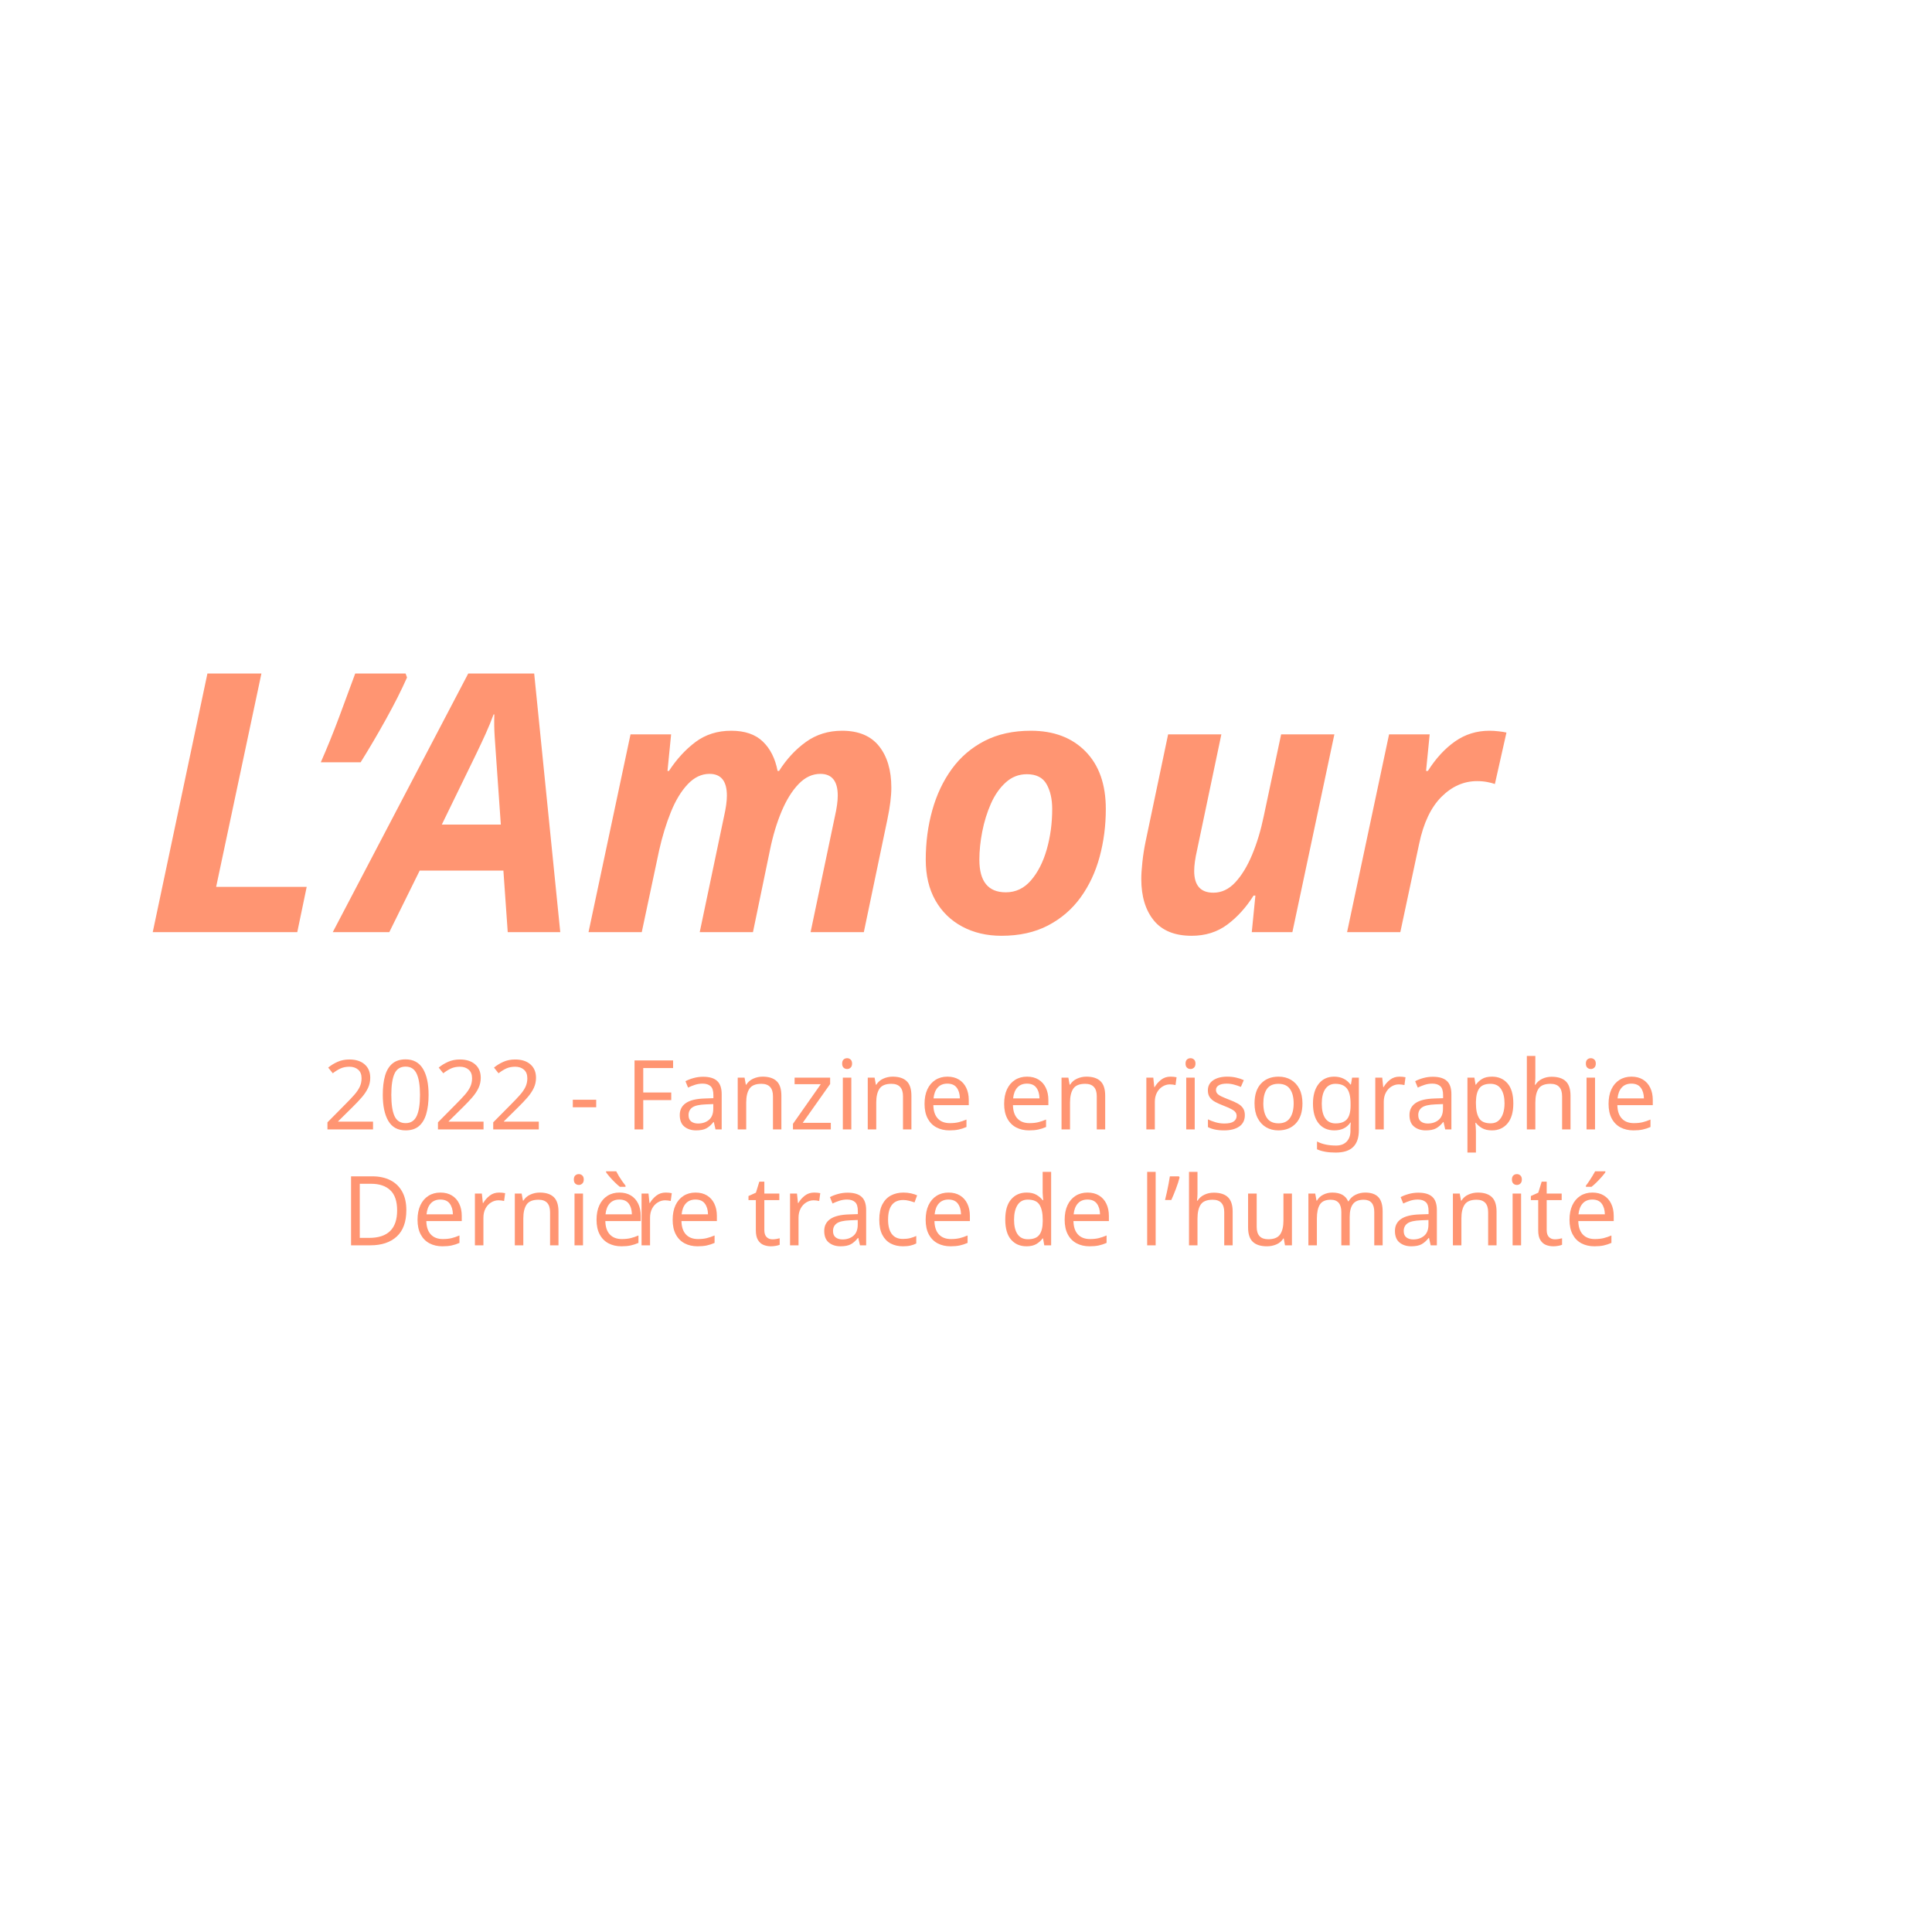
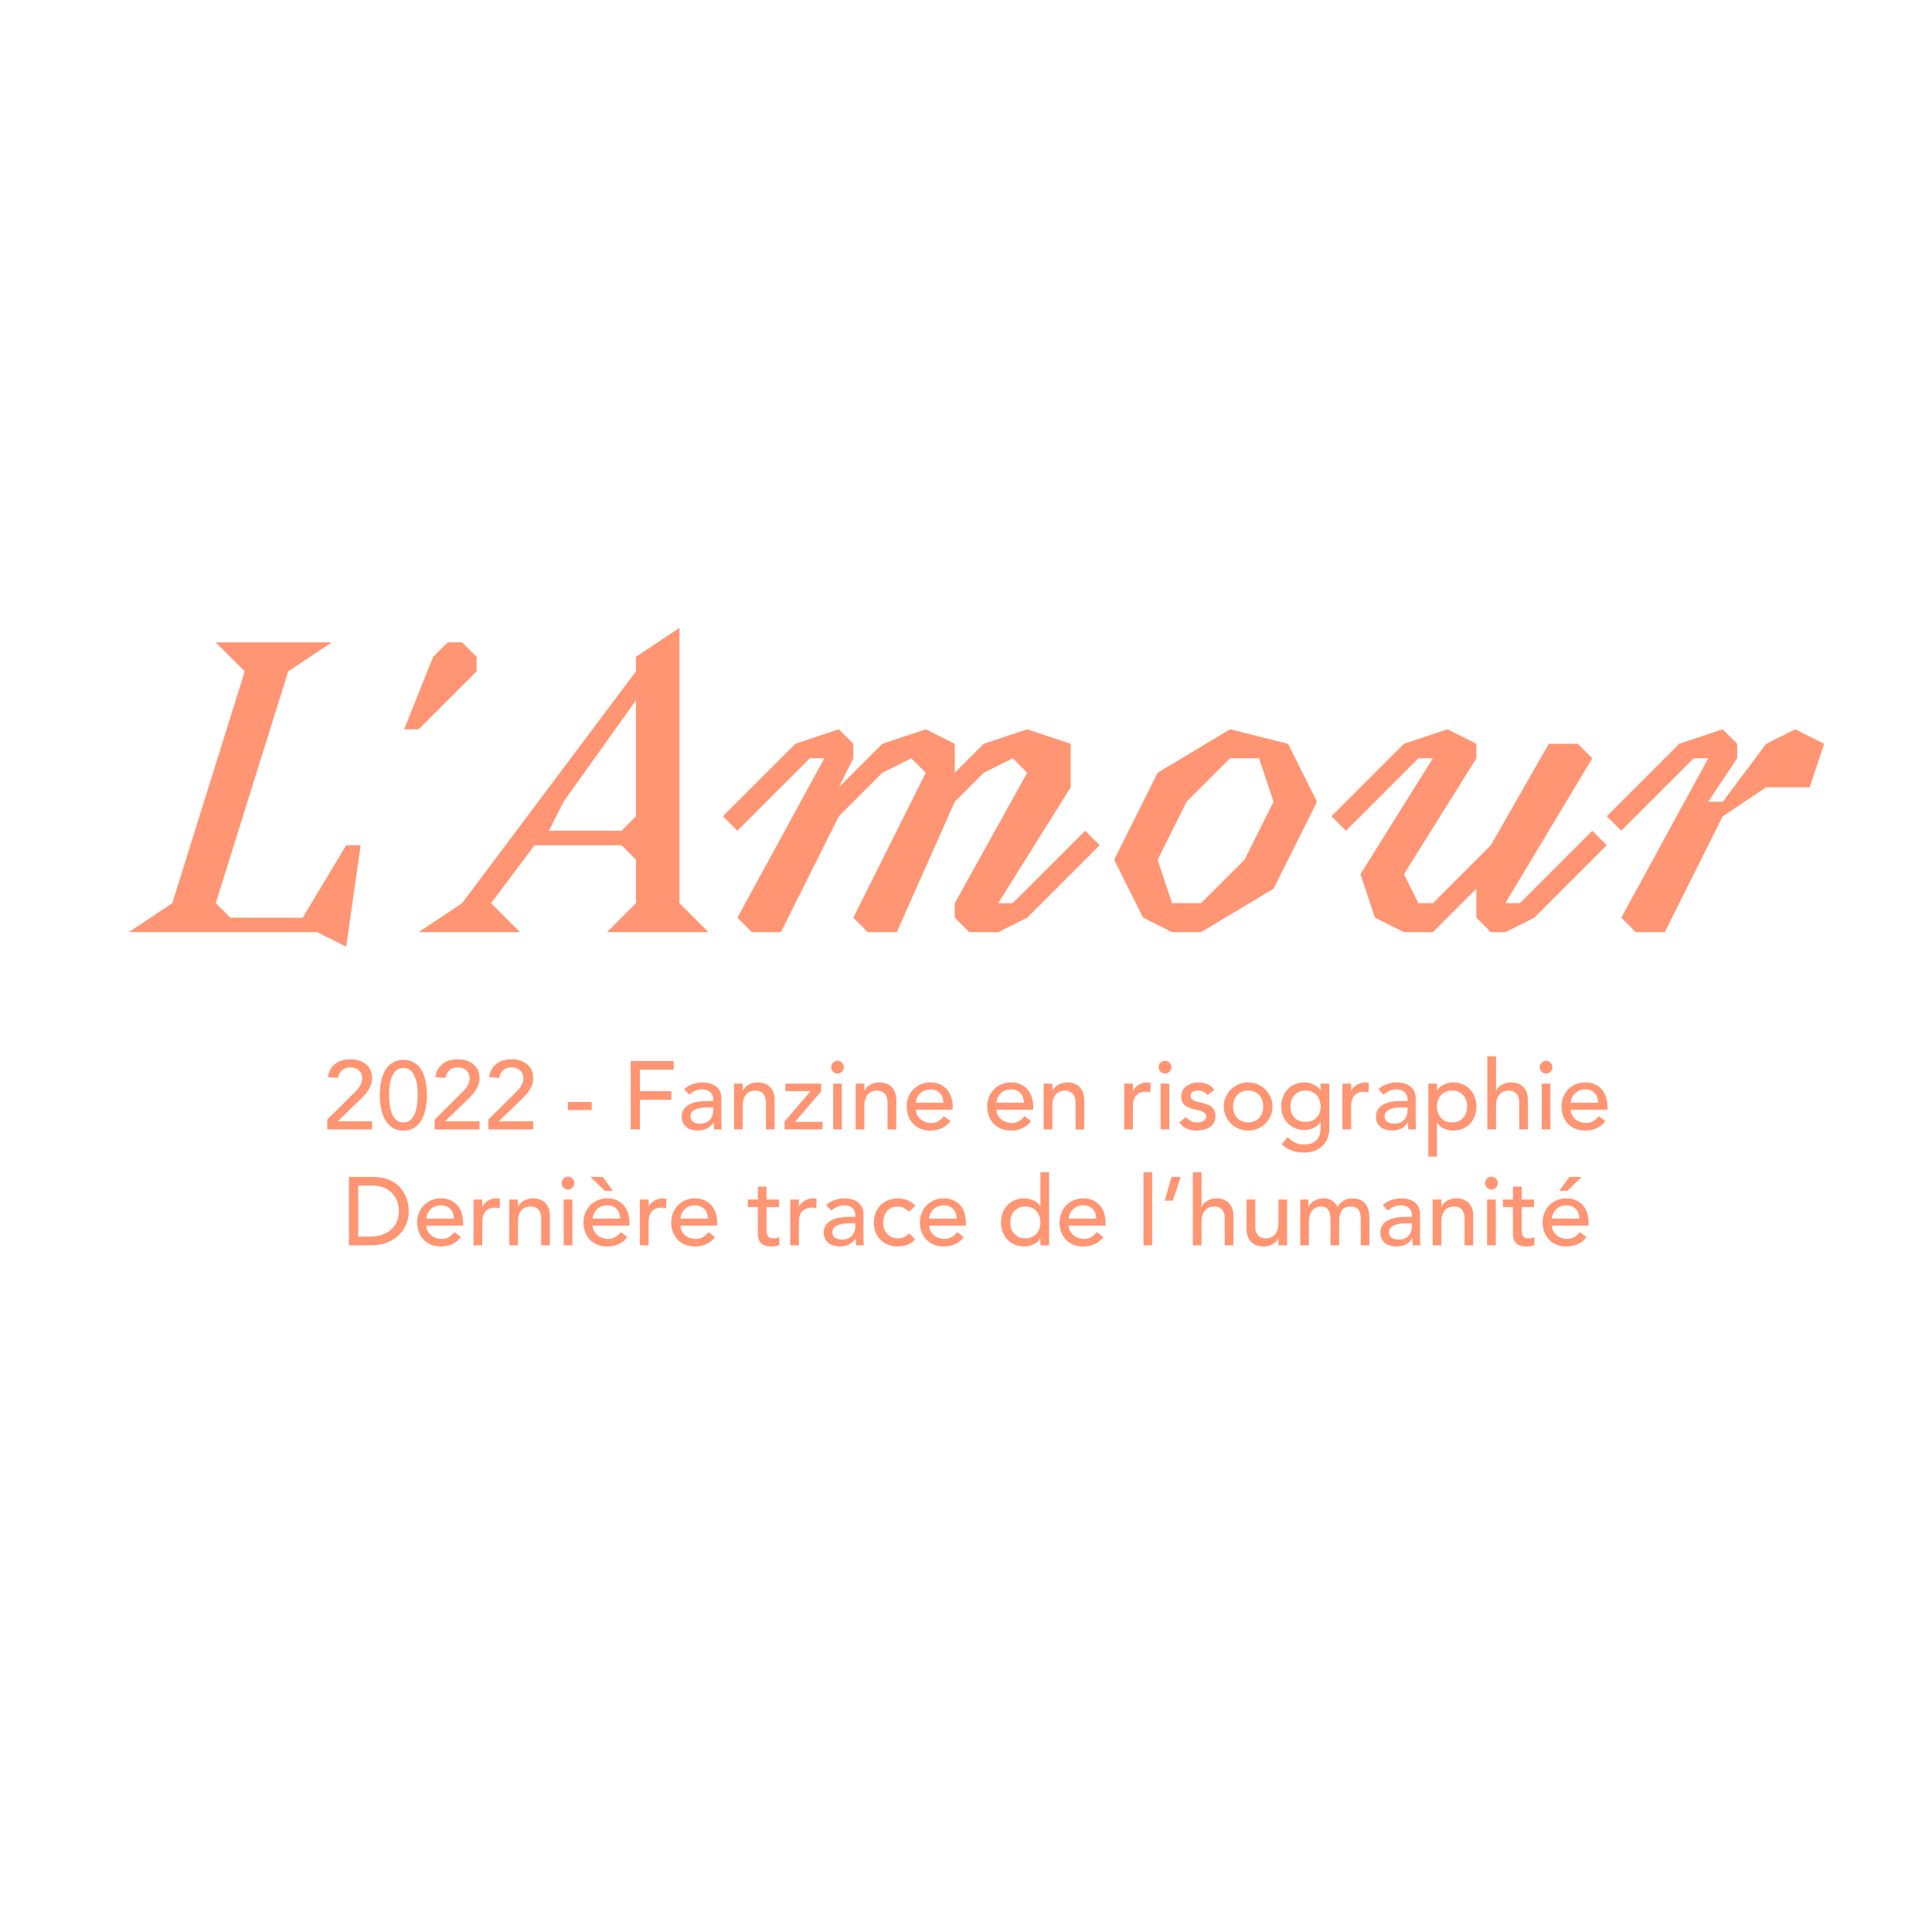
<svg xmlns="http://www.w3.org/2000/svg" id="Calque_1" viewBox="0 0 800 800">
  <defs>
-     <style>.cls-1{letter-spacing:-.02em;}.cls-2{font-family:Avenir-Medium, Avenir;font-size:40px;font-weight:500;}.cls-2,.cls-3{fill:#ff9572;}.cls-3{font-family:Avara-BoldItalic, Avara;font-size:150px;font-style:italic;font-weight:700;}</style>
+     <style>.cls-1{fill:#ff9572;}</style>
  </defs>
-   <text class="cls-3" transform="translate(59.34 385.99)">
-     <tspan x="0" y="0">L’Amour</tspan>
-   </text>
-   <text class="cls-2" transform="translate(133.67 467.66)">
-     <tspan x="0" y="0">2022 - Fanzine en risographie</tspan>
-     <tspan x="7.82" y="48">Derniè</tspan>
-     <tspan class="cls-1" x="128.58" y="48">r</tspan>
-     <tspan x="142.66" y="48">e trace de l’humanité</tspan>
-   </text>
+   <g>
+     <path class="cls-1" d="m53.34,385.99l18-12,30-96-12-12h48l-18,12-30,96,6,6h30l18-30h6l-6,42-12-6H53.34Z" />
+     <path class="cls-1" d="m179.34,271.99l6-6h6l6,6v6l-24,24h-6l12-30Z" />
+     <path class="cls-1" d="m173.34,385.99l18-12,72-96v-6l18-12v114l12,12h-42l12-12v-18l-6-6h-36l-18,24,12,12h-42Zm60-54l-6,12h30l6-6v-48l-30,42Z" />
+     <path class="cls-1" d="m395.34,331.99l-24,54h-12l-6-6,30-60-6-6-12,6-18,18-24,48h-12l-6-6,36-66h-6l-30,30-6-6,30-30,18-6,6,6v6l-6,12,18-18,18-6,12,6v12l12-12,18-6,18,6v18l-30,48h6l30-30,6,6-30,30-12,6h-12l-6-6v-6l30-54-6-6-12,6-12,12Z" />
+     <path class="cls-1" d="m485.34,385.99l-12-6-12-24,18-36,30-18,24,6,12,24-18,36-30,18h-12Zm24-72l-18,18-12,24,6,18h12l18-18,12-24-6-18h-12Z" />
+     <path class="cls-1" d="m665.33,349.99l-30,30-12,6h-6l-6-6v-12l-18,18h-12l-12-6-6-18,30-48h-6l-30,30-6-6,30-30,18-6,12,6v6l-30,48,6,12h6l24-24,24-42h12l6,6-36,60h6l30-30,6,6Z" />
+     <path class="cls-1" d="m665.34,337.99l30-30,18-6,6,6v6l-12,18h6l18-24,12-6,12,6-6,18h-18l-18,12-24,48h-12l-6-6,36-66h-6l-30,30-6-6Z" />
+   </g>
+   <g>
+     <path class="cls-1" d="m135.51,463.58l11.36-11.28c.4-.37.79-.78,1.16-1.22.37-.44.71-.9,1-1.38s.53-.99.7-1.52c.17-.53.26-1.09.26-1.68,0-.69-.13-1.32-.38-1.88-.25-.56-.6-1.03-1.04-1.42-.44-.39-.96-.69-1.56-.9-.6-.21-1.23-.32-1.9-.32-1.39,0-2.53.39-3.44,1.16-.91.77-1.48,1.84-1.72,3.2l-4.16-.36c.19-1.25.55-2.34,1.1-3.26.55-.92,1.23-1.69,2.04-2.3.81-.61,1.75-1.07,2.8-1.36,1.05-.29,2.19-.44,3.42-.44s2.38.17,3.46.5c1.08.33,2.03.83,2.84,1.48.81.65,1.45,1.47,1.92,2.44.46.97.7,2.11.7,3.42,0,.93-.14,1.81-.42,2.62-.28.81-.65,1.58-1.1,2.3-.45.72-.97,1.4-1.56,2.04-.59.64-1.2,1.27-1.84,1.88l-9.32,9h14.24v3.36h-18.56v-4.08Z" />
+     <path class="cls-1" d="m157.27,453.5c0-1.04.05-2.12.16-3.24.11-1.12.3-2.22.58-3.3.28-1.08.65-2.11,1.12-3.1.46-.99,1.07-1.85,1.8-2.58s1.6-1.32,2.6-1.76,2.17-.66,3.5-.66,2.5.22,3.5.66,1.87,1.03,2.6,1.76c.73.73,1.33,1.59,1.8,2.58.47.99.84,2.02,1.12,3.1.28,1.08.47,2.18.58,3.3.11,1.12.16,2.2.16,3.24,0,1.49-.13,3.09-.4,4.8-.27,1.71-.76,3.29-1.48,4.76s-1.71,2.68-2.98,3.64-2.9,1.44-4.9,1.44-3.63-.48-4.9-1.44c-1.27-.96-2.26-2.17-2.98-3.64-.72-1.47-1.21-3.05-1.48-4.76-.27-1.71-.4-3.31-.4-4.8Zm3.84,0c0,.93.06,2.04.18,3.32s.38,2.51.78,3.7.99,2.19,1.78,3.02c.79.83,1.85,1.24,3.18,1.24s2.39-.41,3.18-1.24c.79-.83,1.38-1.83,1.78-3.02s.66-2.42.78-3.7c.12-1.28.18-2.39.18-3.32,0-.64-.02-1.37-.06-2.18-.04-.81-.13-1.64-.28-2.48-.15-.84-.35-1.65-.62-2.44-.27-.79-.62-1.49-1.06-2.12-.44-.63-.98-1.13-1.62-1.5-.64-.37-1.4-.56-2.28-.56s-1.64.19-2.28.56c-.64.37-1.18.87-1.62,1.5-.44.63-.79,1.33-1.06,2.12-.27.79-.47,1.6-.62,2.44-.15.84-.24,1.67-.28,2.48-.04.81-.06,1.54-.06,2.18Z" />
+     <path class="cls-1" d="m179.99,463.58l11.36-11.28c.4-.37.79-.78,1.16-1.22s.71-.9,1-1.38c.29-.48.53-.99.7-1.52.17-.53.26-1.09.26-1.68,0-.69-.13-1.32-.38-1.88s-.6-1.03-1.04-1.42c-.44-.39-.96-.69-1.56-.9s-1.23-.32-1.9-.32c-1.39,0-2.53.39-3.44,1.16-.91.77-1.48,1.84-1.72,3.2l-4.16-.36c.19-1.25.55-2.34,1.1-3.26.54-.92,1.23-1.69,2.04-2.3.81-.61,1.75-1.07,2.8-1.36,1.05-.29,2.19-.44,3.42-.44s2.38.17,3.46.5c1.08.33,2.03.83,2.84,1.48.81.65,1.45,1.47,1.92,2.44.47.97.7,2.11.7,3.42,0,.93-.14,1.81-.42,2.62-.28.81-.65,1.58-1.1,2.3-.45.72-.97,1.4-1.56,2.04-.59.64-1.2,1.27-1.84,1.88l-9.32,9h14.24v3.36h-18.56v-4.08Z" />
+     <path class="cls-1" d="m202.23,463.58l11.36-11.28c.4-.37.79-.78,1.16-1.22s.71-.9,1-1.38c.29-.48.53-.99.7-1.52.17-.53.26-1.09.26-1.68,0-.69-.13-1.32-.38-1.88s-.6-1.03-1.04-1.42c-.44-.39-.96-.69-1.56-.9s-1.23-.32-1.9-.32c-1.39,0-2.53.39-3.44,1.16-.91.77-1.48,1.84-1.72,3.2l-4.16-.36c.19-1.25.55-2.34,1.1-3.26.54-.92,1.23-1.69,2.04-2.3.81-.61,1.75-1.07,2.8-1.36,1.05-.29,2.19-.44,3.42-.44s2.38.17,3.46.5c1.08.33,2.03.83,2.84,1.48.81.65,1.45,1.47,1.92,2.44.47.97.7,2.11.7,3.42,0,.93-.14,1.81-.42,2.62-.28.81-.65,1.58-1.1,2.3-.45.72-.97,1.4-1.56,2.04-.59.64-1.2,1.27-1.84,1.88l-9.32,9h14.24v3.36h-18.56v-4.08Z" />
+     <path class="cls-1" d="m245,459.66h-9.84v-3.36h9.84v3.36Z" />
+     <path class="cls-1" d="m261.15,439.34h17.8v3.6h-13.96v8.88h13v3.6h-13v12.24h-3.84v-28.32Z" />
+     <path class="cls-1" d="m283.27,451.02c1.01-.93,2.19-1.63,3.52-2.1,1.33-.47,2.67-.7,4-.7s2.58.17,3.58.52c1,.35,1.82.81,2.46,1.4.64.59,1.11,1.26,1.42,2.02s.46,1.55.46,2.38v9.68c0,.67.01,1.28.04,1.84.03.56.07,1.09.12,1.6h-3.2c-.08-.96-.12-1.92-.12-2.88h-.08c-.8,1.23-1.75,2.09-2.84,2.6-1.09.51-2.36.76-3.8.76-.88,0-1.72-.12-2.52-.36-.8-.24-1.5-.6-2.1-1.08-.6-.48-1.07-1.07-1.42-1.78-.35-.71-.52-1.53-.52-2.46,0-1.23.27-2.25.82-3.08.55-.83,1.29-1.5,2.24-2.02.95-.52,2.05-.89,3.32-1.12,1.27-.23,2.62-.34,4.06-.34h2.64v-.8c0-.48-.09-.96-.28-1.44-.19-.48-.47-.91-.84-1.3-.37-.39-.84-.69-1.4-.92-.56-.23-1.23-.34-2-.34-.69,0-1.3.07-1.82.2-.52.13-.99.3-1.42.5-.43.2-.81.43-1.16.7-.35.27-.68.52-1,.76l-2.16-2.24Zm10.16,7.52c-.85,0-1.73.05-2.62.14-.89.09-1.71.27-2.44.54-.73.27-1.33.64-1.8,1.12-.47.48-.7,1.09-.7,1.84,0,1.09.37,1.88,1.1,2.36.73.48,1.73.72,2.98.72.99,0,1.83-.17,2.52-.5.69-.33,1.25-.77,1.68-1.3.43-.53.73-1.13.92-1.78.19-.65.28-1.3.28-1.94v-1.2h-1.92Z" />
+     <path class="cls-1" d="m303.95,448.7h3.6v2.92h.08c.45-1.01,1.24-1.83,2.36-2.46,1.12-.63,2.41-.94,3.88-.94.91,0,1.78.14,2.62.42s1.57.71,2.2,1.3c.63.59,1.13,1.34,1.5,2.26s.56,2.01.56,3.26v12.2h-3.6v-11.2c0-.88-.12-1.63-.36-2.26-.24-.63-.56-1.13-.96-1.52-.4-.39-.86-.67-1.38-.84s-1.06-.26-1.62-.26c-.75,0-1.44.12-2.08.36-.64.24-1.2.62-1.68,1.14-.48.52-.85,1.18-1.12,1.98-.27.8-.4,1.75-.4,2.84v9.76h-3.6v-18.96Z" />
+     <path class="cls-1" d="m324.87,464.42l10.76-12.6h-10.4v-3.12h14.8v3.2l-10.84,12.64h11.4v3.12h-15.72v-3.24Z" />
+     <path class="cls-1" d="m344.15,441.9c0-.72.26-1.34.78-1.86s1.14-.78,1.86-.78,1.34.26,1.86.78c.52.52.78,1.14.78,1.86s-.26,1.34-.78,1.86c-.52.52-1.14.78-1.86.78s-1.34-.26-1.86-.78-.78-1.14-.78-1.86Zm.84,6.8h3.6v18.96h-3.6v-18.96Z" />
+     <path class="cls-1" d="m354.31,448.7h3.6v2.92h.08c.45-1.01,1.24-1.83,2.36-2.46,1.12-.63,2.41-.94,3.88-.94.91,0,1.78.14,2.62.42s1.57.71,2.2,1.3c.63.59,1.13,1.34,1.5,2.26s.56,2.01.56,3.26v12.2h-3.6v-11.2c0-.88-.12-1.63-.36-2.26-.24-.63-.56-1.13-.96-1.52-.4-.39-.86-.67-1.38-.84s-1.06-.26-1.62-.26c-.75,0-1.44.12-2.08.36-.64.24-1.2.62-1.68,1.14-.48.52-.85,1.18-1.12,1.98-.27.8-.4,1.75-.4,2.84v9.76h-3.6v-18.96Z" />
+     <path class="cls-1" d="m379.27,459.5c0,.83.18,1.58.54,2.26.36.68.83,1.26,1.42,1.74.59.48,1.27.85,2.04,1.12.77.27,1.57.4,2.4.4,1.12,0,2.09-.26,2.92-.78.83-.52,1.59-1.21,2.28-2.06l2.72,2.08c-2,2.59-4.8,3.88-8.4,3.88-1.49,0-2.85-.25-4.06-.76-1.21-.51-2.24-1.21-3.08-2.1s-1.49-1.95-1.94-3.16c-.45-1.21-.68-2.53-.68-3.94s.25-2.73.74-3.94c.49-1.21,1.17-2.27,2.04-3.16.87-.89,1.9-1.59,3.1-2.1,1.2-.51,2.51-.76,3.92-.76,1.68,0,3.1.29,4.26.88,1.16.59,2.11,1.35,2.86,2.3.75.95,1.29,2.01,1.62,3.2.33,1.19.5,2.39.5,3.62v1.28h-15.2Zm11.36-2.88c-.03-.8-.15-1.53-.38-2.2-.23-.67-.57-1.25-1.02-1.74-.45-.49-1.02-.88-1.7-1.16-.68-.28-1.47-.42-2.38-.42s-1.69.17-2.42.5c-.73.33-1.35.77-1.86,1.3-.51.53-.9,1.13-1.18,1.78-.28.65-.42,1.3-.42,1.94h11.36Z" />
+     <path class="cls-1" d="m412.63,459.5c0,.83.18,1.58.54,2.26.36.68.83,1.26,1.42,1.74.59.48,1.27.85,2.04,1.12s1.57.4,2.4.4c1.12,0,2.09-.26,2.92-.78.83-.52,1.59-1.21,2.28-2.06l2.72,2.08c-2,2.59-4.8,3.88-8.4,3.88-1.49,0-2.85-.25-4.06-.76-1.21-.51-2.24-1.21-3.08-2.1-.84-.89-1.49-1.95-1.94-3.16-.45-1.21-.68-2.53-.68-3.94s.25-2.73.74-3.94c.49-1.21,1.17-2.27,2.04-3.16.87-.89,1.9-1.59,3.1-2.1,1.2-.51,2.51-.76,3.92-.76,1.68,0,3.1.29,4.26.88,1.16.59,2.11,1.35,2.86,2.3.75.95,1.29,2.01,1.62,3.2.33,1.19.5,2.39.5,3.62v1.28h-15.2Zm11.36-2.88c-.03-.8-.15-1.53-.38-2.2-.23-.67-.57-1.25-1.02-1.74-.45-.49-1.02-.88-1.7-1.16-.68-.28-1.47-.42-2.38-.42s-1.69.17-2.42.5c-.73.33-1.35.77-1.86,1.3-.51.53-.9,1.13-1.18,1.78-.28.65-.42,1.3-.42,1.94h11.36Z" />
+     <path class="cls-1" d="m432.15,448.7h3.6v2.92h.08c.45-1.01,1.24-1.83,2.36-2.46,1.12-.63,2.41-.94,3.88-.94.91,0,1.78.14,2.62.42s1.57.71,2.2,1.3c.63.59,1.13,1.34,1.5,2.26.37.92.56,2.01.56,3.26v12.2h-3.6v-11.2c0-.88-.12-1.63-.36-2.26-.24-.63-.56-1.13-.96-1.52-.4-.39-.86-.67-1.38-.84-.52-.17-1.06-.26-1.62-.26-.75,0-1.44.12-2.08.36-.64.24-1.2.62-1.68,1.14-.48.52-.85,1.18-1.12,1.98-.27.8-.4,1.75-.4,2.84v9.76h-3.6v-18.96Z" />
+     <path class="cls-1" d="m465.51,448.7h3.6v2.92h.08c.24-.51.56-.97.96-1.38.4-.41.85-.77,1.34-1.06.49-.29,1.03-.53,1.62-.7.59-.17,1.17-.26,1.76-.26s1.12.08,1.6.24l-.16,3.88c-.29-.08-.59-.15-.88-.2-.29-.05-.59-.08-.88-.08-1.76,0-3.11.49-4.04,1.48-.93.99-1.4,2.52-1.4,4.6v9.52h-3.6v-18.96Z" />
+     <path class="cls-1" d="m479.75,441.9c0-.72.26-1.34.78-1.86.52-.52,1.14-.78,1.86-.78s1.34.26,1.86.78c.52.52.78,1.14.78,1.86s-.26,1.34-.78,1.86c-.52.52-1.14.78-1.86.78s-1.34-.26-1.86-.78c-.52-.52-.78-1.14-.78-1.86Zm.84,6.8h3.6v18.96h-3.6v-18.96Z" />
+     <path class="cls-1" d="m499.99,453.46c-.43-.53-.95-.98-1.58-1.34s-1.39-.54-2.3-.54c-.85,0-1.59.18-2.22.54-.63.36-.94.89-.94,1.58,0,.56.18,1.01.54,1.36.36.35.79.63,1.28.84.49.21,1.02.37,1.58.48.56.11,1.04.2,1.44.28.77.19,1.5.41,2.18.68.68.27,1.27.61,1.76,1.04.49.43.88.95,1.16,1.56s.42,1.36.42,2.24c0,1.07-.23,1.98-.68,2.74-.45.76-1.04,1.38-1.76,1.86-.72.48-1.54.83-2.46,1.04s-1.85.32-2.78.32c-1.57,0-2.95-.24-4.14-.72-1.19-.48-2.25-1.36-3.18-2.64l2.72-2.24c.59.59,1.24,1.11,1.96,1.56s1.6.68,2.64.68c.45,0,.91-.05,1.38-.14.47-.09.88-.24,1.24-.44.36-.2.65-.45.88-.76.23-.31.34-.66.34-1.06,0-.53-.17-.97-.5-1.32-.33-.35-.73-.62-1.2-.82-.47-.2-.96-.36-1.48-.48-.52-.12-.98-.22-1.38-.3-.77-.19-1.51-.4-2.2-.64s-1.31-.56-1.84-.96c-.53-.4-.96-.91-1.28-1.52-.32-.61-.48-1.37-.48-2.28,0-.99.21-1.85.62-2.58.41-.73.96-1.34,1.64-1.82.68-.48,1.45-.84,2.32-1.08.87-.24,1.74-.36,2.62-.36,1.28,0,2.51.24,3.68.72,1.17.48,2.11,1.28,2.8,2.4l-2.8,2.12Z" />
+     <path class="cls-1" d="m506.75,458.18c0-1.39.26-2.68.78-3.88.52-1.2,1.23-2.25,2.14-3.16.91-.91,1.97-1.62,3.2-2.14s2.55-.78,3.96-.78,2.73.26,3.96.78,2.29,1.23,3.2,2.14c.91.91,1.62,1.96,2.14,3.16.52,1.2.78,2.49.78,3.88s-.26,2.69-.78,3.9c-.52,1.21-1.23,2.27-2.14,3.16-.91.89-1.97,1.6-3.2,2.12-1.23.52-2.55.78-3.96.78s-2.73-.26-3.96-.78c-1.23-.52-2.29-1.23-3.2-2.12s-1.62-1.95-2.14-3.16c-.52-1.21-.78-2.51-.78-3.9Zm3.84,0c0,.96.15,1.85.44,2.66.29.81.71,1.51,1.24,2.08.53.57,1.19,1.03,1.96,1.36.77.33,1.64.5,2.6.5s1.83-.17,2.6-.5c.77-.33,1.43-.79,1.96-1.36.53-.57.95-1.27,1.24-2.08.29-.81.44-1.7.44-2.66s-.15-1.85-.44-2.66c-.29-.81-.71-1.51-1.24-2.08-.53-.57-1.19-1.03-1.96-1.36-.77-.33-1.64-.5-2.6-.5s-1.83.17-2.6.5c-.77.33-1.43.79-1.96,1.36-.53.57-.95,1.27-1.24,2.08-.29.81-.44,1.7-.44,2.66Z" />
+     <path class="cls-1" d="m550.43,467.5c0,1.44-.25,2.75-.74,3.94-.49,1.19-1.19,2.21-2.1,3.08-.91.87-2,1.54-3.28,2.02-1.28.48-2.69.72-4.24.72-1.81,0-3.47-.25-4.98-.76s-2.94-1.39-4.3-2.64l2.44-3.04c.93,1.01,1.95,1.78,3.04,2.3,1.09.52,2.33.78,3.72.78s2.44-.19,3.32-.58c.88-.39,1.58-.89,2.1-1.5.52-.61.89-1.31,1.1-2.1.21-.79.32-1.58.32-2.38v-2.8h-.12c-.69,1.15-1.63,1.99-2.82,2.54-1.19.55-2.43.82-3.74.82-1.39,0-2.67-.25-3.86-.74-1.19-.49-2.21-1.17-3.06-2.04-.85-.87-1.52-1.89-2-3.08-.48-1.19-.72-2.47-.72-3.86s.23-2.69.68-3.9c.45-1.21,1.1-2.27,1.94-3.18.84-.91,1.85-1.61,3.04-2.12,1.19-.51,2.51-.76,3.98-.76,1.28,0,2.53.28,3.74.84s2.17,1.35,2.86,2.36h.08v-2.72h3.6v18.8Zm-9.84-15.92c-.96,0-1.83.17-2.6.5-.77.33-1.43.79-1.96,1.36-.53.57-.95,1.27-1.24,2.08-.29.81-.44,1.7-.44,2.66,0,1.92.56,3.46,1.68,4.62,1.12,1.16,2.64,1.74,4.56,1.74s3.44-.58,4.56-1.74c1.12-1.16,1.68-2.7,1.68-4.62,0-.96-.15-1.85-.44-2.66-.29-.81-.71-1.51-1.24-2.08-.53-.57-1.19-1.03-1.96-1.36-.77-.33-1.64-.5-2.6-.5Z" />
+     <path class="cls-1" d="m555.87,448.7h3.6v2.92h.08c.24-.51.56-.97.96-1.38.4-.41.85-.77,1.34-1.06.49-.29,1.03-.53,1.62-.7.59-.17,1.17-.26,1.76-.26s1.12.08,1.6.24l-.16,3.88c-.29-.08-.59-.15-.88-.2-.29-.05-.59-.08-.88-.08-1.76,0-3.11.49-4.04,1.48-.93.99-1.4,2.52-1.4,4.6v9.52h-3.6v-18.96Z" />
+     <path class="cls-1" d="m570.75,451.02c1.01-.93,2.19-1.63,3.52-2.1,1.33-.47,2.67-.7,4-.7s2.58.17,3.58.52c1,.35,1.82.81,2.46,1.4.64.59,1.11,1.26,1.42,2.02.31.76.46,1.55.46,2.38v9.68c0,.67.01,1.28.04,1.84.03.56.07,1.09.12,1.6h-3.2c-.08-.96-.12-1.92-.12-2.88h-.08c-.8,1.23-1.75,2.09-2.84,2.6-1.09.51-2.36.76-3.8.76-.88,0-1.72-.12-2.52-.36s-1.5-.6-2.1-1.08c-.6-.48-1.07-1.07-1.42-1.78-.35-.71-.52-1.53-.52-2.46,0-1.23.27-2.25.82-3.08.55-.83,1.29-1.5,2.24-2.02.95-.52,2.05-.89,3.32-1.12s2.62-.34,4.06-.34h2.64v-.8c0-.48-.09-.96-.28-1.44s-.47-.91-.84-1.3c-.37-.39-.84-.69-1.4-.92-.56-.23-1.23-.34-2-.34-.69,0-1.3.07-1.82.2-.52.13-.99.3-1.42.5-.43.2-.81.43-1.16.7-.35.27-.68.52-1,.76l-2.16-2.24Zm10.16,7.52c-.85,0-1.73.05-2.62.14-.89.09-1.71.27-2.44.54-.73.27-1.33.64-1.8,1.12-.47.48-.7,1.09-.7,1.84,0,1.09.37,1.88,1.1,2.36.73.48,1.73.72,2.98.72.99,0,1.83-.17,2.52-.5.69-.33,1.25-.77,1.68-1.3.43-.53.73-1.13.92-1.78.19-.65.28-1.3.28-1.94v-1.2h-1.92Z" />
+     <path class="cls-1" d="m591.43,448.7h3.6v2.72h.08c.69-1.01,1.65-1.8,2.86-2.36,1.21-.56,2.46-.84,3.74-.84,1.47,0,2.79.25,3.98.76,1.19.51,2.2,1.21,3.04,2.12.84.91,1.49,1.97,1.94,3.18.45,1.21.68,2.51.68,3.9s-.23,2.73-.68,3.94c-.45,1.21-1.1,2.27-1.94,3.16-.84.89-1.85,1.59-3.04,2.1-1.19.51-2.51.76-3.98.76-1.36,0-2.64-.29-3.84-.86s-2.12-1.35-2.76-2.34h-.08v14h-3.6v-30.24Zm9.84,2.88c-.96,0-1.83.17-2.6.5-.77.33-1.43.79-1.96,1.36-.53.57-.95,1.27-1.24,2.08-.29.81-.44,1.7-.44,2.66s.15,1.85.44,2.66c.29.81.71,1.51,1.24,2.08.53.57,1.19,1.03,1.96,1.36.77.33,1.64.5,2.6.5s1.83-.17,2.6-.5c.77-.33,1.43-.79,1.96-1.36.53-.57.95-1.27,1.24-2.08.29-.81.44-1.7.44-2.66s-.15-1.85-.44-2.66c-.29-.81-.71-1.51-1.24-2.08-.53-.57-1.19-1.03-1.96-1.36-.77-.33-1.64-.5-2.6-.5Z" />
+     <path class="cls-1" d="m615.87,437.42h3.6v14.2h.08c.45-1.01,1.24-1.83,2.36-2.46,1.12-.63,2.41-.94,3.88-.94.91,0,1.78.14,2.62.42s1.57.71,2.2,1.3c.63.59,1.13,1.34,1.5,2.26.37.92.56,2.01.56,3.26v12.2h-3.6v-11.2c0-.88-.12-1.63-.36-2.26-.24-.63-.56-1.13-.96-1.52-.4-.39-.86-.67-1.38-.84-.52-.17-1.06-.26-1.62-.26-.75,0-1.44.12-2.08.36-.64.24-1.2.62-1.68,1.14-.48.52-.85,1.18-1.12,1.98-.27.8-.4,1.75-.4,2.84v9.76h-3.6v-30.24Z" />
+     <path class="cls-1" d="m637.55,441.9c0-.72.26-1.34.78-1.86.52-.52,1.14-.78,1.86-.78s1.34.26,1.86.78c.52.52.78,1.14.78,1.86s-.26,1.34-.78,1.86c-.52.52-1.14.78-1.86.78s-1.34-.26-1.86-.78c-.52-.52-.78-1.14-.78-1.86Zm.84,6.8h3.6v18.96h-3.6v-18.96Z" />
+     <path class="cls-1" d="m650.43,459.5c0,.83.18,1.58.54,2.26.36.68.83,1.26,1.42,1.74.59.48,1.27.85,2.04,1.12.77.27,1.57.4,2.4.4,1.12,0,2.09-.26,2.92-.78.83-.52,1.59-1.21,2.28-2.06l2.72,2.08c-2,2.59-4.8,3.88-8.4,3.88-1.49,0-2.85-.25-4.06-.76-1.21-.51-2.24-1.21-3.08-2.1s-1.49-1.95-1.94-3.16c-.45-1.21-.68-2.53-.68-3.94s.25-2.73.74-3.94c.49-1.21,1.17-2.27,2.04-3.16.87-.89,1.9-1.59,3.1-2.1,1.2-.51,2.51-.76,3.92-.76,1.68,0,3.1.29,4.26.88,1.16.59,2.11,1.35,2.86,2.3.75.95,1.29,2.01,1.62,3.2.33,1.19.5,2.39.5,3.62v1.28h-15.2Zm11.36-2.88c-.03-.8-.15-1.53-.38-2.2-.23-.67-.57-1.25-1.02-1.74-.45-.49-1.02-.88-1.7-1.16-.68-.28-1.47-.42-2.38-.42s-1.69.17-2.42.5c-.73.33-1.35.77-1.86,1.3-.51.53-.9,1.13-1.18,1.78-.28.65-.42,1.3-.42,1.94h11.36Z" />
+     <path class="cls-1" d="m144.49,487.34h9.88c2,0,3.75.23,5.26.68s2.81,1.06,3.92,1.82c1.11.76,2.03,1.63,2.76,2.62.73.99,1.31,2,1.74,3.04s.73,2.08.92,3.12.28,2,.28,2.88c0,1.81-.33,3.57-1,5.26-.67,1.69-1.65,3.2-2.96,4.52s-2.93,2.38-4.86,3.18-4.17,1.2-6.7,1.2h-9.24v-28.32Zm3.84,24.72h4.84c1.63,0,3.17-.22,4.62-.66,1.45-.44,2.73-1.1,3.82-1.98s1.96-1.98,2.6-3.3.96-2.86.96-4.62c0-.91-.15-1.97-.44-3.18-.29-1.21-.85-2.37-1.66-3.46-.81-1.09-1.94-2.02-3.38-2.78-1.44-.76-3.31-1.14-5.6-1.14h-5.76v21.12Z" />
+     <path class="cls-1" d="m176.57,507.5c0,.83.18,1.58.54,2.26.36.68.83,1.26,1.42,1.74.59.48,1.27.85,2.04,1.12.77.27,1.57.4,2.4.4,1.12,0,2.09-.26,2.92-.78.83-.52,1.59-1.21,2.28-2.06l2.72,2.08c-2,2.59-4.8,3.88-8.4,3.88-1.49,0-2.85-.25-4.06-.76-1.21-.51-2.24-1.21-3.08-2.1s-1.49-1.95-1.94-3.16c-.45-1.21-.68-2.53-.68-3.94s.25-2.73.74-3.94c.49-1.21,1.17-2.27,2.04-3.16.87-.89,1.9-1.59,3.1-2.1,1.2-.51,2.51-.76,3.92-.76,1.68,0,3.1.29,4.26.88,1.16.59,2.11,1.35,2.86,2.3.75.95,1.29,2.01,1.62,3.2s.5,2.39.5,3.62v1.28h-15.2Zm11.36-2.88c-.03-.8-.15-1.53-.38-2.2-.23-.67-.57-1.25-1.02-1.74-.45-.49-1.02-.88-1.7-1.16-.68-.28-1.47-.42-2.38-.42s-1.69.17-2.42.5c-.73.33-1.35.77-1.86,1.3-.51.53-.9,1.13-1.18,1.78-.28.65-.42,1.3-.42,1.94h11.36Z" />
+     <path class="cls-1" d="m196.09,496.7h3.6v2.92h.08c.24-.51.56-.97.96-1.38.4-.41.85-.77,1.34-1.06.49-.29,1.03-.53,1.62-.7.59-.17,1.17-.26,1.76-.26s1.12.08,1.6.24l-.16,3.88c-.29-.08-.59-.15-.88-.2s-.59-.08-.88-.08c-1.76,0-3.11.49-4.04,1.48-.93.99-1.4,2.52-1.4,4.6v9.52h-3.6v-18.96Z" />
+     <path class="cls-1" d="m210.89,496.7h3.6v2.92h.08c.45-1.01,1.24-1.83,2.36-2.46,1.12-.63,2.41-.94,3.88-.94.91,0,1.78.14,2.62.42.84.28,1.57.71,2.2,1.3.63.59,1.13,1.34,1.5,2.26.37.92.56,2.01.56,3.26v12.2h-3.6v-11.2c0-.88-.12-1.63-.36-2.26-.24-.63-.56-1.13-.96-1.52-.4-.39-.86-.67-1.38-.84-.52-.17-1.06-.26-1.62-.26-.75,0-1.44.12-2.08.36-.64.24-1.2.62-1.68,1.14-.48.52-.85,1.18-1.12,1.98-.27.8-.4,1.75-.4,2.84v9.76h-3.6v-18.96Z" />
+     <path class="cls-1" d="m232.57,489.9c0-.72.26-1.34.78-1.86.52-.52,1.14-.78,1.86-.78s1.34.26,1.86.78c.52.52.78,1.14.78,1.86s-.26,1.34-.78,1.86c-.52.52-1.14.78-1.86.78s-1.34-.26-1.86-.78-.78-1.14-.78-1.86Zm.84,6.8h3.6v18.96h-3.6v-18.96Z" />
+     <path class="cls-1" d="m245.45,507.5c0,.83.18,1.58.54,2.26.36.68.83,1.26,1.42,1.74.59.48,1.27.85,2.04,1.12s1.57.4,2.4.4c1.12,0,2.09-.26,2.92-.78.83-.52,1.59-1.21,2.28-2.06l2.72,2.08c-2,2.59-4.8,3.88-8.4,3.88-1.49,0-2.85-.25-4.06-.76-1.21-.51-2.24-1.21-3.08-2.1-.84-.89-1.49-1.95-1.94-3.16-.45-1.21-.68-2.53-.68-3.94s.25-2.73.74-3.94c.49-1.21,1.17-2.27,2.04-3.16.87-.89,1.9-1.59,3.1-2.1,1.2-.51,2.51-.76,3.92-.76,1.68,0,3.1.29,4.26.88s2.11,1.35,2.86,2.3,1.29,2.01,1.62,3.2c.33,1.19.5,2.39.5,3.62v1.28h-15.2Zm8.32-14.4h-3.32l-5.96-5.76h5.12l4.16,5.76Zm3.04,11.52c-.03-.8-.15-1.53-.38-2.2-.23-.67-.57-1.25-1.02-1.74-.45-.49-1.02-.88-1.7-1.16-.68-.28-1.47-.42-2.38-.42s-1.69.17-2.42.5c-.73.33-1.35.77-1.86,1.3s-.9,1.13-1.18,1.78c-.28.65-.42,1.3-.42,1.94h11.36Z" />
+     <path class="cls-1" d="m264.97,496.7h3.6v2.92h.08c.24-.51.56-.97.96-1.38.4-.41.85-.77,1.34-1.06.49-.29,1.03-.53,1.62-.7.59-.17,1.17-.26,1.76-.26s1.12.08,1.6.24l-.16,3.88c-.29-.08-.59-.15-.88-.2-.29-.05-.59-.08-.88-.08-1.76,0-3.11.49-4.04,1.48-.93.99-1.4,2.52-1.4,4.6v9.52h-3.6v-18.96Z" />
+     <path class="cls-1" d="m281.77,507.5c0,.83.18,1.58.54,2.26.36.68.83,1.26,1.42,1.74.59.48,1.27.85,2.04,1.12s1.57.4,2.4.4c1.12,0,2.09-.26,2.92-.78.83-.52,1.59-1.21,2.28-2.06l2.72,2.08c-2,2.59-4.8,3.88-8.4,3.88-1.49,0-2.85-.25-4.06-.76-1.21-.51-2.24-1.21-3.08-2.1-.84-.89-1.49-1.95-1.94-3.16-.45-1.21-.68-2.53-.68-3.94s.25-2.73.74-3.94c.49-1.21,1.17-2.27,2.04-3.16.87-.89,1.9-1.59,3.1-2.1,1.2-.51,2.51-.76,3.92-.76,1.68,0,3.1.29,4.26.88s2.11,1.35,2.86,2.3,1.29,2.01,1.62,3.2c.33,1.19.5,2.39.5,3.62v1.28h-15.2Zm11.36-2.88c-.03-.8-.15-1.53-.38-2.2-.23-.67-.57-1.25-1.02-1.74-.45-.49-1.02-.88-1.7-1.16-.68-.28-1.47-.42-2.38-.42s-1.69.17-2.42.5c-.73.33-1.35.77-1.86,1.3s-.9,1.13-1.18,1.78c-.28.65-.42,1.3-.42,1.94h11.36Z" />
+     <path class="cls-1" d="m322.57,499.82h-5.16v8.6c0,.53.01,1.06.04,1.58.03.52.13.99.3,1.4s.44.75.8,1c.36.25.89.38,1.58.38.43,0,.87-.04,1.32-.12.45-.08.87-.23,1.24-.44v3.28c-.43.24-.98.41-1.66.5-.68.09-1.21.14-1.58.14-1.39,0-2.46-.19-3.22-.58-.76-.39-1.32-.89-1.68-1.5-.36-.61-.57-1.3-.64-2.06s-.1-1.53-.1-2.3v-9.88h-4.16v-3.12h4.16v-5.32h3.6v5.32h5.16v3.12Z" />
+     <path class="cls-1" d="m327.21,496.7h3.6v2.92h.08c.24-.51.56-.97.96-1.38.4-.41.85-.77,1.34-1.06.49-.29,1.03-.53,1.62-.7.59-.17,1.17-.26,1.76-.26s1.12.08,1.6.24l-.16,3.88c-.29-.08-.59-.15-.88-.2-.29-.05-.59-.08-.88-.08-1.76,0-3.11.49-4.04,1.48-.93.99-1.4,2.52-1.4,4.6v9.52h-3.6v-18.96Z" />
+     <path class="cls-1" d="m342.09,499.02c1.01-.93,2.19-1.63,3.52-2.1,1.33-.47,2.67-.7,4-.7s2.58.17,3.58.52,1.82.81,2.46,1.4c.64.59,1.11,1.26,1.42,2.02s.46,1.55.46,2.38v9.68c0,.67.01,1.28.04,1.84.03.56.07,1.09.12,1.6h-3.2c-.08-.96-.12-1.92-.12-2.88h-.08c-.8,1.23-1.75,2.09-2.84,2.6-1.09.51-2.36.76-3.8.76-.88,0-1.72-.12-2.52-.36s-1.5-.6-2.1-1.08c-.6-.48-1.07-1.07-1.42-1.78-.35-.71-.52-1.53-.52-2.46,0-1.23.27-2.25.82-3.08.55-.83,1.29-1.5,2.24-2.02.95-.52,2.05-.89,3.32-1.12,1.27-.23,2.62-.34,4.06-.34h2.64v-.8c0-.48-.09-.96-.28-1.44-.19-.48-.47-.91-.84-1.3s-.84-.69-1.4-.92c-.56-.23-1.23-.34-2-.34-.69,0-1.3.07-1.82.2-.52.13-.99.3-1.42.5-.43.2-.81.43-1.16.7-.35.27-.68.52-1,.76l-2.16-2.24Zm10.16,7.52c-.85,0-1.73.05-2.62.14-.89.09-1.71.27-2.44.54-.73.27-1.33.64-1.8,1.12-.47.48-.7,1.09-.7,1.84,0,1.09.37,1.88,1.1,2.36.73.48,1.73.72,2.98.72.99,0,1.83-.17,2.52-.5.69-.33,1.25-.77,1.68-1.3.43-.53.73-1.13.92-1.78.19-.65.28-1.3.28-1.94v-1.2h-1.92Z" />
+     <path class="cls-1" d="m376.33,501.74c-.67-.69-1.37-1.22-2.1-1.58-.73-.36-1.61-.54-2.62-.54s-1.85.18-2.58.54-1.35.85-1.84,1.48c-.49.63-.87,1.35-1.12,2.16-.25.81-.38,1.66-.38,2.54s.15,1.71.44,2.5c.29.79.71,1.47,1.24,2.06s1.17,1.05,1.92,1.38c.75.33,1.59.5,2.52.5,1.01,0,1.88-.18,2.6-.54.72-.36,1.39-.89,2-1.58l2.56,2.56c-.93,1.04-2.02,1.79-3.26,2.24-1.24.45-2.55.68-3.94.68-1.47,0-2.81-.24-4.02-.72-1.21-.48-2.26-1.15-3.14-2.02-.88-.87-1.56-1.91-2.04-3.12-.48-1.21-.72-2.55-.72-4.02s.24-2.81.72-4.04c.48-1.23,1.15-2.28,2.02-3.16.87-.88,1.91-1.57,3.12-2.06,1.21-.49,2.57-.74,4.06-.74,1.39,0,2.71.25,3.98.74,1.27.49,2.37,1.25,3.3,2.26l-2.72,2.48Z" />
+     <path class="cls-1" d="m384.77,507.5c0,.83.18,1.58.54,2.26.36.68.83,1.26,1.42,1.74.59.48,1.27.85,2.04,1.12s1.57.4,2.4.4c1.12,0,2.09-.26,2.92-.78.83-.52,1.59-1.21,2.28-2.06l2.72,2.08c-2,2.59-4.8,3.88-8.4,3.88-1.49,0-2.85-.25-4.06-.76-1.21-.51-2.24-1.21-3.08-2.1-.84-.89-1.49-1.95-1.94-3.16-.45-1.21-.68-2.53-.68-3.94s.25-2.73.74-3.94c.49-1.21,1.17-2.27,2.04-3.16.87-.89,1.9-1.59,3.1-2.1s2.51-.76,3.92-.76c1.68,0,3.1.29,4.26.88,1.16.59,2.11,1.35,2.86,2.3.75.95,1.29,2.01,1.62,3.2.33,1.19.5,2.39.5,3.62v1.28h-15.2Zm11.36-2.88c-.03-.8-.15-1.53-.38-2.2-.23-.67-.57-1.25-1.02-1.74-.45-.49-1.02-.88-1.7-1.16-.68-.28-1.47-.42-2.38-.42s-1.69.17-2.42.5c-.73.33-1.35.77-1.86,1.3-.51.53-.9,1.13-1.18,1.78-.28.65-.42,1.3-.42,1.94h11.36Z" />
+     <path class="cls-1" d="m434.41,515.66h-3.6v-2.72h-.08c-.69,1.01-1.65,1.8-2.86,2.36-1.21.56-2.46.84-3.74.84-1.47,0-2.79-.25-3.98-.76-1.19-.51-2.2-1.21-3.04-2.12-.84-.91-1.49-1.96-1.94-3.16-.45-1.2-.68-2.51-.68-3.92s.23-2.73.68-3.94c.45-1.21,1.1-2.27,1.94-3.16.84-.89,1.85-1.59,3.04-2.1s2.51-.76,3.98-.76c1.36,0,2.64.29,3.84.86,1.2.57,2.12,1.35,2.76,2.34h.08v-14h3.6v30.24Zm-9.84-2.88c.96,0,1.83-.17,2.6-.5.77-.33,1.43-.79,1.96-1.36.53-.57.95-1.27,1.24-2.08.29-.81.44-1.7.44-2.66s-.15-1.85-.44-2.66-.71-1.51-1.24-2.08-1.19-1.03-1.96-1.36c-.77-.33-1.64-.5-2.6-.5s-1.83.17-2.6.5c-.77.33-1.43.79-1.96,1.36-.53.57-.95,1.27-1.24,2.08-.29.81-.44,1.7-.44,2.66s.15,1.85.44,2.66c.29.81.71,1.51,1.24,2.08.53.57,1.19,1.03,1.96,1.36.77.33,1.64.5,2.6.5Z" />
+     <path class="cls-1" d="m442.57,507.5c0,.83.18,1.58.54,2.26.36.68.83,1.26,1.42,1.74.59.48,1.27.85,2.04,1.12.77.27,1.57.4,2.4.4,1.12,0,2.09-.26,2.92-.78.83-.52,1.59-1.21,2.28-2.06l2.72,2.08c-2,2.59-4.8,3.88-8.4,3.88-1.49,0-2.85-.25-4.06-.76-1.21-.51-2.24-1.21-3.08-2.1s-1.49-1.95-1.94-3.16c-.45-1.21-.68-2.53-.68-3.94s.25-2.73.74-3.94c.49-1.21,1.17-2.27,2.04-3.16.87-.89,1.9-1.59,3.1-2.1,1.2-.51,2.51-.76,3.92-.76,1.68,0,3.1.29,4.26.88s2.11,1.35,2.86,2.3c.75.95,1.29,2.01,1.62,3.2s.5,2.39.5,3.62v1.28h-15.2Zm11.36-2.88c-.03-.8-.15-1.53-.38-2.2-.23-.67-.57-1.25-1.02-1.74-.45-.49-1.02-.88-1.7-1.16-.68-.28-1.47-.42-2.38-.42s-1.69.17-2.42.5c-.73.33-1.35.77-1.86,1.3-.51.53-.9,1.13-1.18,1.78-.28.65-.42,1.3-.42,1.94h11.36Z" />
+     <path class="cls-1" d="m473.49,485.42h3.6v30.24h-3.6v-30.24Z" />
+     <path class="cls-1" d="m485.61,497.18h-3.28l2.76-9.84h3.84l-3.32,9.84Z" />
+     <path class="cls-1" d="m493.93,485.42h3.6v14.2h.08c.45-1.01,1.24-1.83,2.36-2.46,1.12-.63,2.41-.94,3.88-.94.91,0,1.78.14,2.62.42.84.28,1.57.71,2.2,1.3.63.59,1.13,1.34,1.5,2.26.37.92.56,2.01.56,3.26v12.2h-3.6v-11.2c0-.88-.12-1.63-.36-2.26-.24-.63-.56-1.13-.96-1.52-.4-.39-.86-.67-1.38-.84-.52-.17-1.06-.26-1.62-.26-.75,0-1.44.12-2.08.36-.64.24-1.2.62-1.68,1.14-.48.52-.85,1.18-1.12,1.98-.27.8-.4,1.75-.4,2.84v9.76h-3.6v-30.24Z" />
+     <path class="cls-1" d="m532.97,515.66h-3.6v-2.92h-.08c-.45,1.01-1.24,1.83-2.36,2.46-1.12.63-2.41.94-3.88.94-.93,0-1.81-.14-2.64-.42-.83-.28-1.55-.71-2.18-1.3-.63-.59-1.13-1.34-1.5-2.26-.37-.92-.56-2.01-.56-3.26v-12.2h3.6v11.2c0,.88.12,1.63.36,2.26.24.63.56,1.13.96,1.52.4.39.86.67,1.38.84.52.17,1.06.26,1.62.26.75,0,1.44-.12,2.08-.36.64-.24,1.2-.62,1.68-1.14.48-.52.85-1.18,1.12-1.98.27-.8.4-1.75.4-2.84v-9.76h3.6v18.96Z" />
+     <path class="cls-1" d="m538.41,496.7h3.36v2.96h.08c.08-.27.29-.6.62-1,.33-.4.76-.78,1.28-1.14.52-.36,1.13-.67,1.84-.92.71-.25,1.49-.38,2.34-.38,1.41,0,2.6.29,3.56.88s1.75,1.47,2.36,2.64c.61-1.17,1.48-2.05,2.6-2.64s2.25-.88,3.4-.88c1.47,0,2.67.24,3.6.72.93.48,1.67,1.11,2.2,1.9.53.79.9,1.68,1.1,2.68.2,1,.3,2.03.3,3.1v11.04h-3.6v-10.56c0-.72-.05-1.41-.14-2.08-.09-.67-.29-1.25-.58-1.76-.29-.51-.71-.91-1.24-1.22-.53-.31-1.24-.46-2.12-.46-1.73,0-2.97.53-3.72,1.6-.75,1.07-1.12,2.44-1.12,4.12v10.36h-3.6v-9.92c0-.91-.05-1.73-.14-2.48-.09-.75-.28-1.39-.56-1.94s-.68-.97-1.2-1.28c-.52-.31-1.22-.46-2.1-.46-.64,0-1.26.13-1.86.38-.6.25-1.13.63-1.58,1.14s-.81,1.15-1.08,1.94c-.27.79-.4,1.71-.4,2.78v9.84h-3.6v-18.96Z" />
+     <path class="cls-1" d="m572.57,499.02c1.01-.93,2.19-1.63,3.52-2.1,1.33-.47,2.67-.7,4-.7s2.58.17,3.58.52,1.82.81,2.46,1.4c.64.59,1.11,1.26,1.42,2.02.31.76.46,1.55.46,2.38v9.68c0,.67.01,1.28.04,1.84.03.56.07,1.09.12,1.6h-3.2c-.08-.96-.12-1.92-.12-2.88h-.08c-.8,1.23-1.75,2.09-2.84,2.6-1.09.51-2.36.76-3.8.76-.88,0-1.72-.12-2.52-.36s-1.5-.6-2.1-1.08c-.6-.48-1.07-1.07-1.42-1.78-.35-.71-.52-1.53-.52-2.46,0-1.23.27-2.25.82-3.08.55-.83,1.29-1.5,2.24-2.02.95-.52,2.05-.89,3.32-1.12s2.62-.34,4.06-.34h2.64v-.8c0-.48-.09-.96-.28-1.44s-.47-.91-.84-1.3-.84-.69-1.4-.92c-.56-.23-1.23-.34-2-.34-.69,0-1.3.07-1.82.2-.52.13-.99.3-1.42.5-.43.2-.81.43-1.16.7-.35.27-.68.52-1,.76l-2.16-2.24Zm10.16,7.52c-.85,0-1.73.05-2.62.14-.89.09-1.71.27-2.44.54-.73.27-1.33.64-1.8,1.12-.47.48-.7,1.09-.7,1.84,0,1.09.37,1.88,1.1,2.36.73.48,1.73.72,2.98.72.99,0,1.83-.17,2.52-.5.69-.33,1.25-.77,1.68-1.3.43-.53.73-1.13.92-1.78.19-.65.28-1.3.28-1.94v-1.2h-1.92Z" />
+     <path class="cls-1" d="m593.25,496.7h3.6v2.92h.08c.45-1.01,1.24-1.83,2.36-2.46,1.12-.63,2.41-.94,3.88-.94.91,0,1.78.14,2.62.42.84.28,1.57.71,2.2,1.3.63.59,1.13,1.34,1.5,2.26.37.92.56,2.01.56,3.26v12.2h-3.6v-11.2c0-.88-.12-1.63-.36-2.26-.24-.63-.56-1.13-.96-1.52-.4-.39-.86-.67-1.38-.84-.52-.17-1.06-.26-1.62-.26-.75,0-1.44.12-2.08.36-.64.24-1.2.62-1.68,1.14-.48.52-.85,1.18-1.12,1.98-.27.8-.4,1.75-.4,2.84v9.76h-3.6v-18.96Z" />
+     <path class="cls-1" d="m614.93,489.9c0-.72.26-1.34.78-1.86s1.14-.78,1.86-.78,1.34.26,1.86.78c.52.52.78,1.14.78,1.86s-.26,1.34-.78,1.86-1.14.78-1.86.78-1.34-.26-1.86-.78c-.52-.52-.78-1.14-.78-1.86Zm.84,6.8h3.6v18.96h-3.6v-18.96Z" />
+     <path class="cls-1" d="m635.25,499.82h-5.16v8.6c0,.53.01,1.06.04,1.58.03.52.13.99.3,1.4.17.41.44.75.8,1,.36.25.89.38,1.58.38.43,0,.87-.04,1.32-.12s.87-.23,1.24-.44v3.28c-.43.24-.98.41-1.66.5s-1.21.14-1.58.14c-1.39,0-2.46-.19-3.22-.58-.76-.39-1.32-.89-1.68-1.5-.36-.61-.57-1.3-.64-2.06s-.1-1.53-.1-2.3v-9.88h-4.16v-3.12h4.16v-5.32h3.6v5.32h5.16v3.12Z" />
+     <path class="cls-1" d="m642.61,507.5c0,.83.18,1.58.54,2.26.36.68.83,1.26,1.42,1.74.59.48,1.27.85,2.04,1.12.77.27,1.57.4,2.4.4,1.12,0,2.09-.26,2.92-.78.83-.52,1.59-1.21,2.28-2.06l2.72,2.08c-2,2.59-4.8,3.88-8.4,3.88-1.49,0-2.85-.25-4.06-.76-1.21-.51-2.24-1.21-3.08-2.1s-1.49-1.95-1.94-3.16c-.45-1.21-.68-2.53-.68-3.94s.25-2.73.74-3.94c.49-1.21,1.17-2.27,2.04-3.16.87-.89,1.9-1.59,3.1-2.1,1.2-.51,2.51-.76,3.92-.76,1.68,0,3.1.29,4.26.88s2.11,1.35,2.86,2.3c.75.95,1.29,2.01,1.62,3.2s.5,2.39.5,3.62v1.28h-15.2Zm11.36-2.88c-.03-.8-.15-1.53-.38-2.2-.23-.67-.57-1.25-1.02-1.74-.45-.49-1.02-.88-1.7-1.16-.68-.28-1.47-.42-2.38-.42s-1.69.17-2.42.5c-.73.33-1.35.77-1.86,1.3-.51.53-.9,1.13-1.18,1.78-.28.65-.42,1.3-.42,1.94h11.36Zm-4.16-17.28h5.12l-5.96,5.76h-3.32l4.16-5.76Z" />
+   </g>
</svg>
